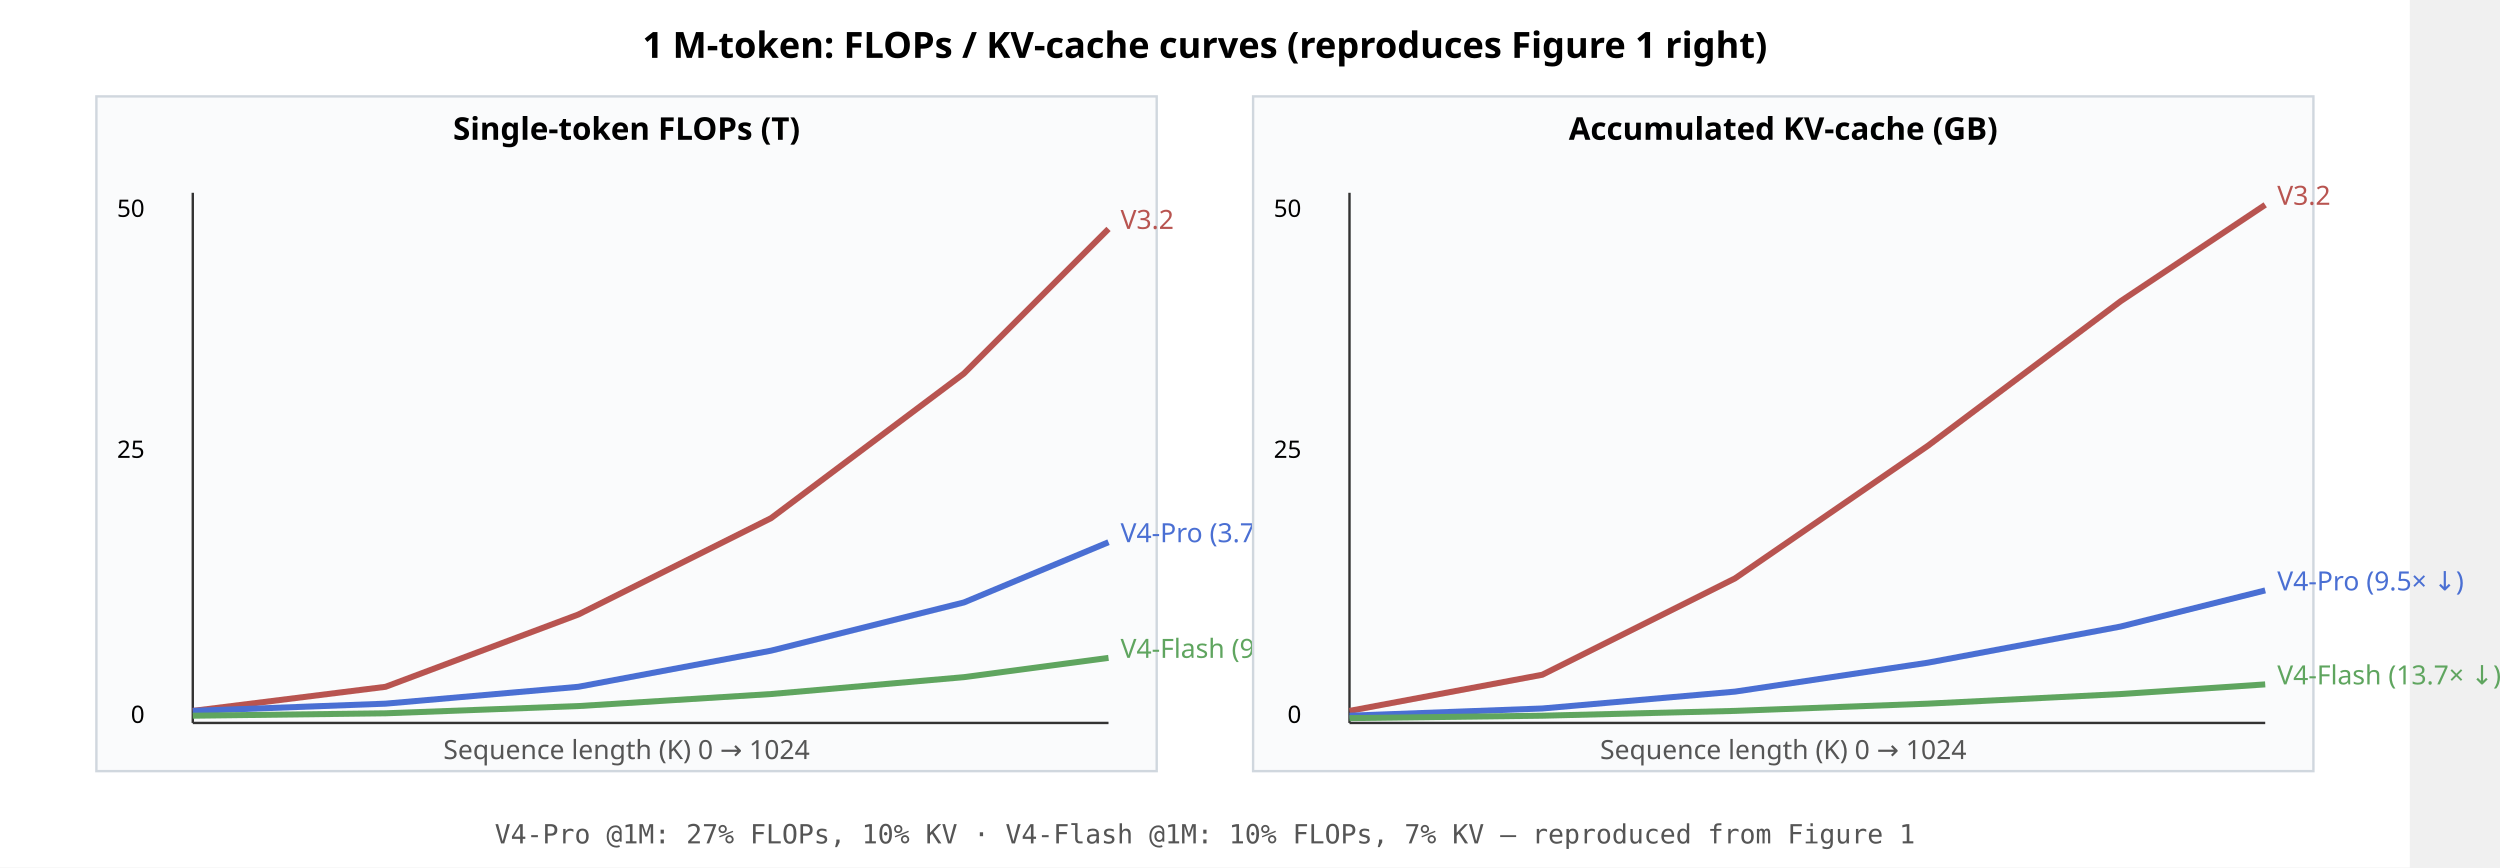
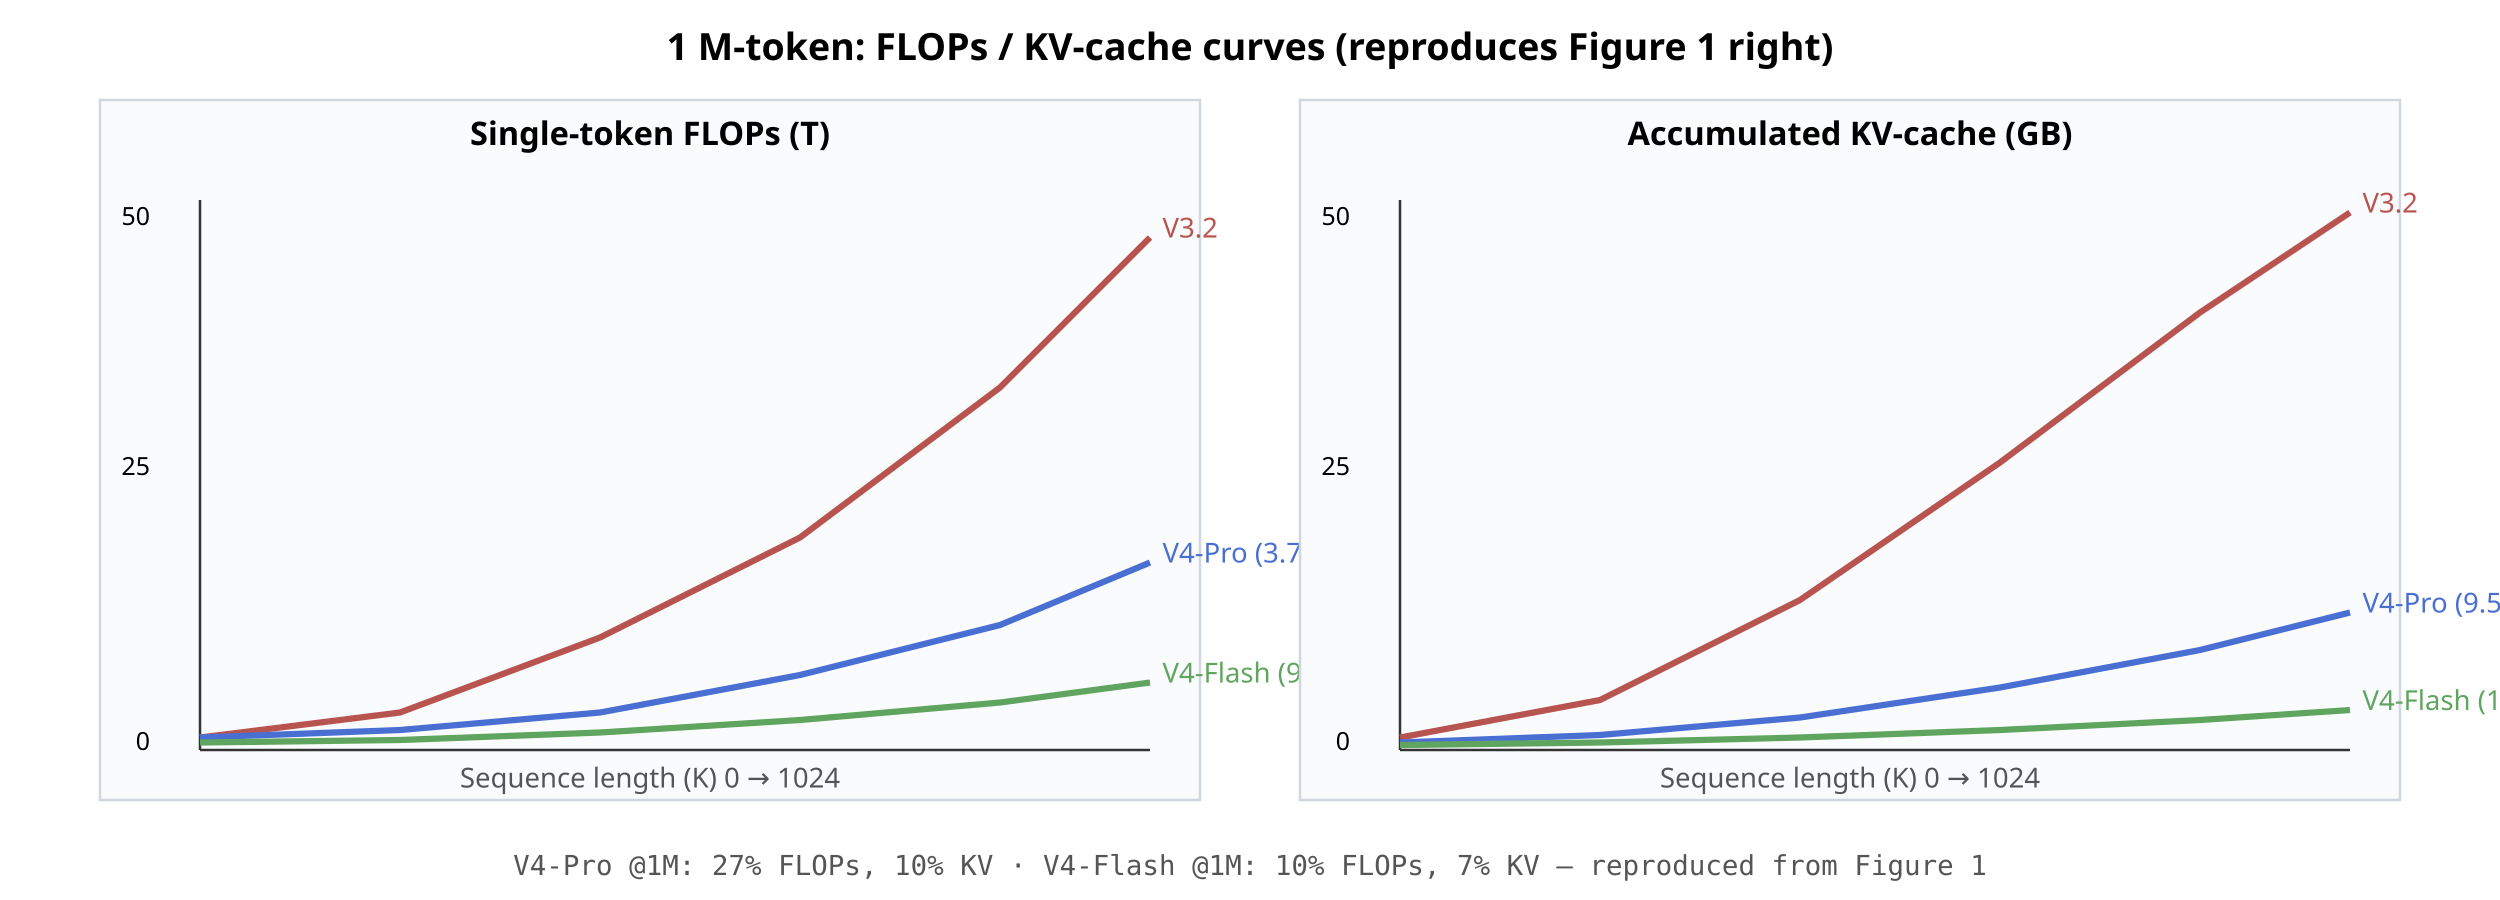
- <svg xmlns="http://www.w3.org/2000/svg" viewbox="0 0 1000 360">
-   <rect fill="#fff" height="360" width="1000" />
-   <text font-family="sans-serif" font-size="15" font-weight="700" text-anchor="middle" x="500" y="24">1 M-token: FLOPs / KV-cache curves (reproduces Figure 1 right)</text>
+ <svg xmlns="http://www.w3.org/2000/svg" width="100%" height="auto" viewBox="0 0 1000 360">
+   <rect width="1000" height="360" fill="#fff" />
+   <text x="500" y="24" font-family="sans-serif" font-size="15" font-weight="700" text-anchor="middle">1 M-token: FLOPs / KV-cache curves (reproduces Figure 1 right)</text>
  <g transform="translate(40,40)">
-     <rect fill="#fafbfc" height="280" stroke="#d0d7de" width="440" x="0" y="0" />
-     <text font-family="sans-serif" font-size="13" font-weight="600" text-anchor="middle" x="220" y="18">Single-token FLOPs (T)</text>
-     <line stroke="#333" x1="40" x2="420" y1="260" y2="260" />
-     <line stroke="#333" x1="40" x2="40" y1="40" y2="260" />
-     <text font-family="sans-serif" font-size="10" text-anchor="end" x="20" y="50">50</text>
-     <text font-family="sans-serif" font-size="10" text-anchor="end" x="20" y="150">25</text>
-     <text font-family="sans-serif" font-size="10" text-anchor="end" x="20" y="260">0</text>
-     <polyline fill="none" points="40,255 120,245 200,215 280,175 360,115 420,55" stroke="#b85450" stroke-width="2.5" />
-     <text fill="#b85450" font-family="sans-serif" font-size="11" x="425" y="55">V3.2</text>
-     <polyline fill="none" points="40,255 120,252 200,245 280,230 360,210 420,185" stroke="#4a6fd3" stroke-width="2.5" />
-     <text fill="#4a6fd3" font-family="sans-serif" font-size="11" x="425" y="185">V4-Pro (3.7× ↓)</text>
-     <polyline fill="none" points="40,257 120,256 200,253 280,248 360,241 420,233" stroke="#5fa55f" stroke-width="2.5" />
-     <text fill="#5fa55f" font-family="sans-serif" font-size="11" x="425" y="233">V4-Flash (9.8× ↓)</text>
-     <text fill="#555" font-family="sans-serif" font-size="11" text-anchor="middle" x="220" y="275">Sequence length (K)  0 → 1024</text>
+     <rect x="0" y="0" width="440" height="280" fill="#fafbfc" stroke="#d0d7de" />
+     <text x="220" y="18" font-family="sans-serif" font-size="13" font-weight="600" text-anchor="middle">Single-token FLOPs (T)</text>
+     <line x1="40" y1="260" x2="420" y2="260" stroke="#333" />
+     <line x1="40" y1="40" x2="40" y2="260" stroke="#333" />
+     <text x="20" y="50" font-family="sans-serif" font-size="10" text-anchor="end">50</text>
+     <text x="20" y="150" font-family="sans-serif" font-size="10" text-anchor="end">25</text>
+     <text x="20" y="260" font-family="sans-serif" font-size="10" text-anchor="end">0</text>
+     <polyline points="40,255 120,245 200,215 280,175 360,115 420,55" fill="none" stroke="#b85450" stroke-width="2.5" />
+     <text x="425" y="55" font-family="sans-serif" font-size="11" fill="#b85450">V3.2</text>
+     <polyline points="40,255 120,252 200,245 280,230 360,210 420,185" fill="none" stroke="#4a6fd3" stroke-width="2.5" />
+     <text x="425" y="185" font-family="sans-serif" font-size="11" fill="#4a6fd3">V4-Pro (3.7× ↓)</text>
+     <polyline points="40,257 120,256 200,253 280,248 360,241 420,233" fill="none" stroke="#5fa55f" stroke-width="2.5" />
+     <text x="425" y="233" font-family="sans-serif" font-size="11" fill="#5fa55f">V4-Flash (9.8× ↓)</text>
+     <text x="220" y="275" font-family="sans-serif" font-size="11" text-anchor="middle" fill="#555">Sequence length (K)  0 → 1024</text>
  </g>
  <g transform="translate(520,40)">
-     <rect fill="#fafbfc" height="280" stroke="#d0d7de" width="440" x="0" y="0" />
-     <text font-family="sans-serif" font-size="13" font-weight="600" text-anchor="middle" x="220" y="18">Accumulated KV-cache (GB)</text>
-     <line stroke="#333" x1="40" x2="420" y1="260" y2="260" />
-     <line stroke="#333" x1="40" x2="40" y1="40" y2="260" />
-     <text font-family="sans-serif" font-size="10" text-anchor="end" x="20" y="50">50</text>
-     <text font-family="sans-serif" font-size="10" text-anchor="end" x="20" y="150">25</text>
-     <text font-family="sans-serif" font-size="10" text-anchor="end" x="20" y="260">0</text>
-     <polyline fill="none" points="40,255 120,240 200,200 280,145 360,85 420,45" stroke="#b85450" stroke-width="2.5" />
-     <text fill="#b85450" font-family="sans-serif" font-size="11" x="425" y="45">V3.2</text>
-     <polyline fill="none" points="40,257 120,254 200,247 280,235 360,220 420,205" stroke="#4a6fd3" stroke-width="2.5" />
-     <text fill="#4a6fd3" font-family="sans-serif" font-size="11" x="425" y="205">V4-Pro (9.5× ↓)</text>
-     <polyline fill="none" points="40,258 120,257 200,255 280,252 360,248 420,244" stroke="#5fa55f" stroke-width="2.5" />
-     <text fill="#5fa55f" font-family="sans-serif" font-size="11" x="425" y="244">V4-Flash (13.7× ↓)</text>
-     <text fill="#555" font-family="sans-serif" font-size="11" text-anchor="middle" x="220" y="275">Sequence length (K)  0 → 1024</text>
+     <rect x="0" y="0" width="440" height="280" fill="#fafbfc" stroke="#d0d7de" />
+     <text x="220" y="18" font-family="sans-serif" font-size="13" font-weight="600" text-anchor="middle">Accumulated KV-cache (GB)</text>
+     <line x1="40" y1="260" x2="420" y2="260" stroke="#333" />
+     <line x1="40" y1="40" x2="40" y2="260" stroke="#333" />
+     <text x="20" y="50" font-family="sans-serif" font-size="10" text-anchor="end">50</text>
+     <text x="20" y="150" font-family="sans-serif" font-size="10" text-anchor="end">25</text>
+     <text x="20" y="260" font-family="sans-serif" font-size="10" text-anchor="end">0</text>
+     <polyline points="40,255 120,240 200,200 280,145 360,85 420,45" fill="none" stroke="#b85450" stroke-width="2.5" />
+     <text x="425" y="45" font-family="sans-serif" font-size="11" fill="#b85450">V3.2</text>
+     <polyline points="40,257 120,254 200,247 280,235 360,220 420,205" fill="none" stroke="#4a6fd3" stroke-width="2.5" />
+     <text x="425" y="205" font-family="sans-serif" font-size="11" fill="#4a6fd3">V4-Pro (9.5× ↓)</text>
+     <polyline points="40,258 120,257 200,255 280,252 360,248 420,244" fill="none" stroke="#5fa55f" stroke-width="2.5" />
+     <text x="425" y="244" font-family="sans-serif" font-size="11" fill="#5fa55f">V4-Flash (13.7× ↓)</text>
+     <text x="220" y="275" font-family="sans-serif" font-size="11" text-anchor="middle" fill="#555">Sequence length (K)  0 → 1024</text>
  </g>
-   <text fill="#555" font-family="monospace" font-size="11" text-anchor="middle" x="500" y="350">V4-Pro @1M: 27% FLOPs, 10% KV · V4-Flash @1M: 10% FLOPs, 7% KV — reproduced from Figure 1</text>
+   <text x="500" y="350" font-family="monospace" font-size="11" text-anchor="middle" fill="#555">V4-Pro @1M: 27% FLOPs, 10% KV · V4-Flash @1M: 10% FLOPs, 7% KV — reproduced from Figure 1</text>
</svg>
